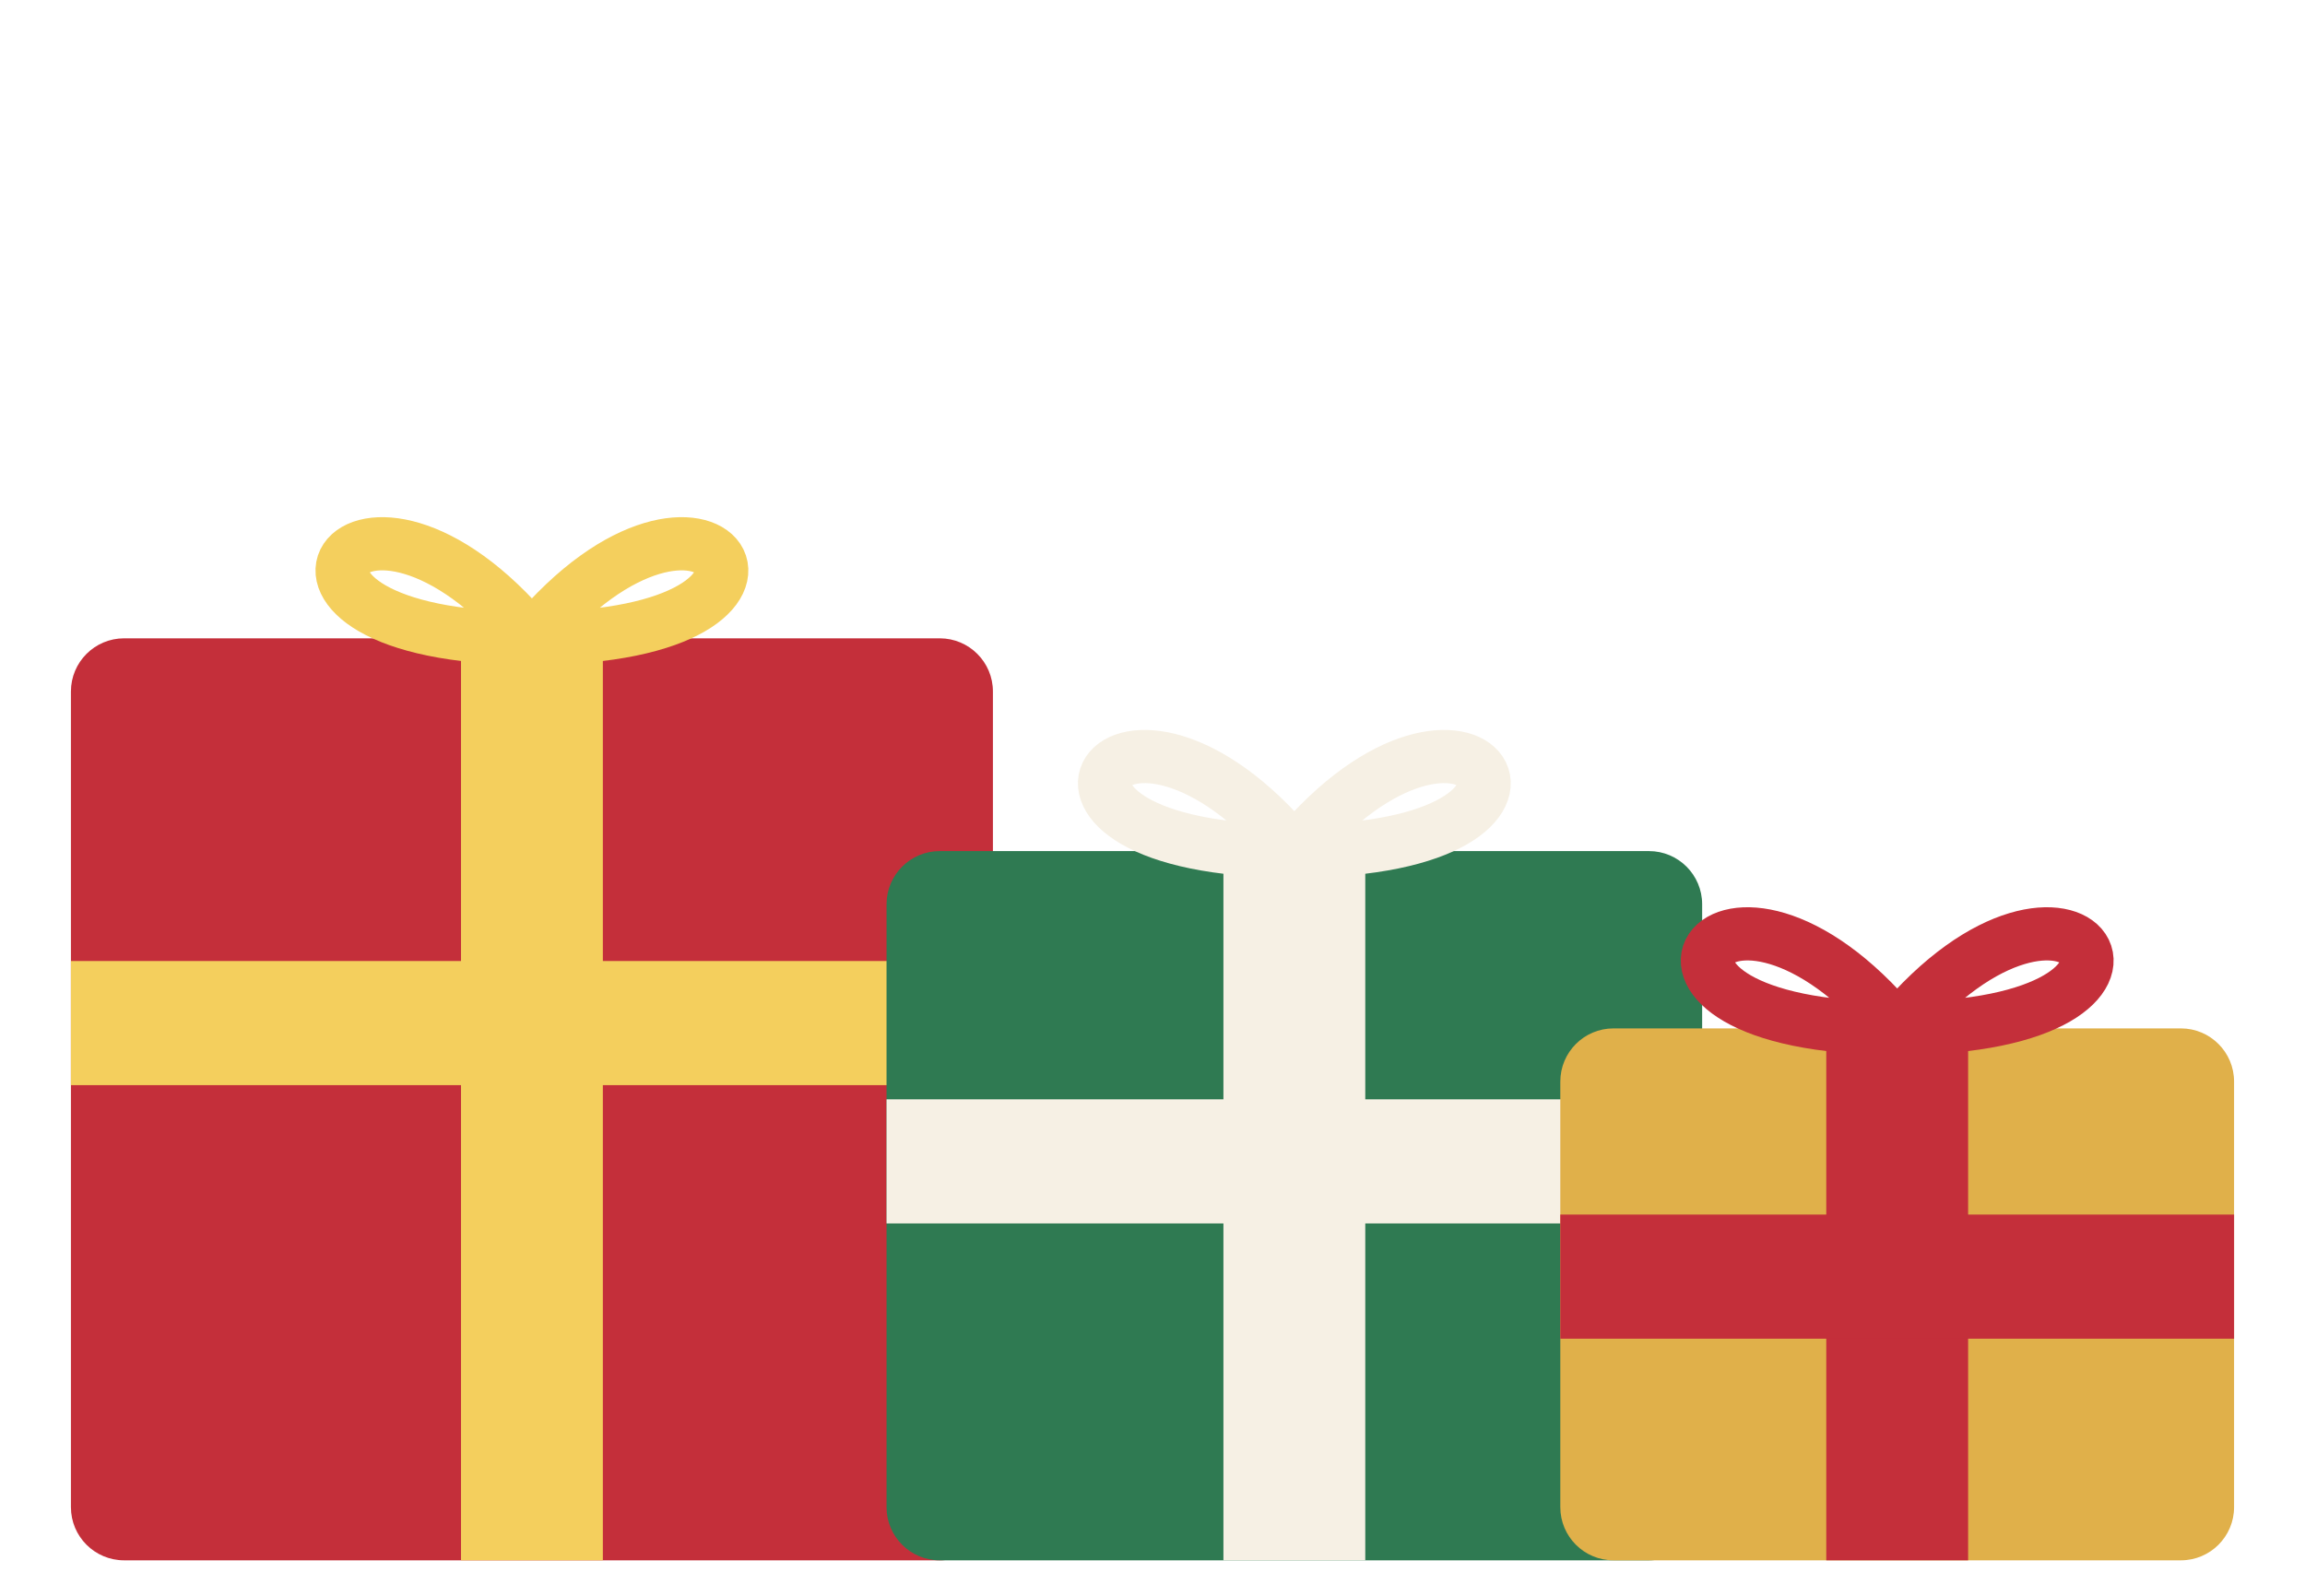
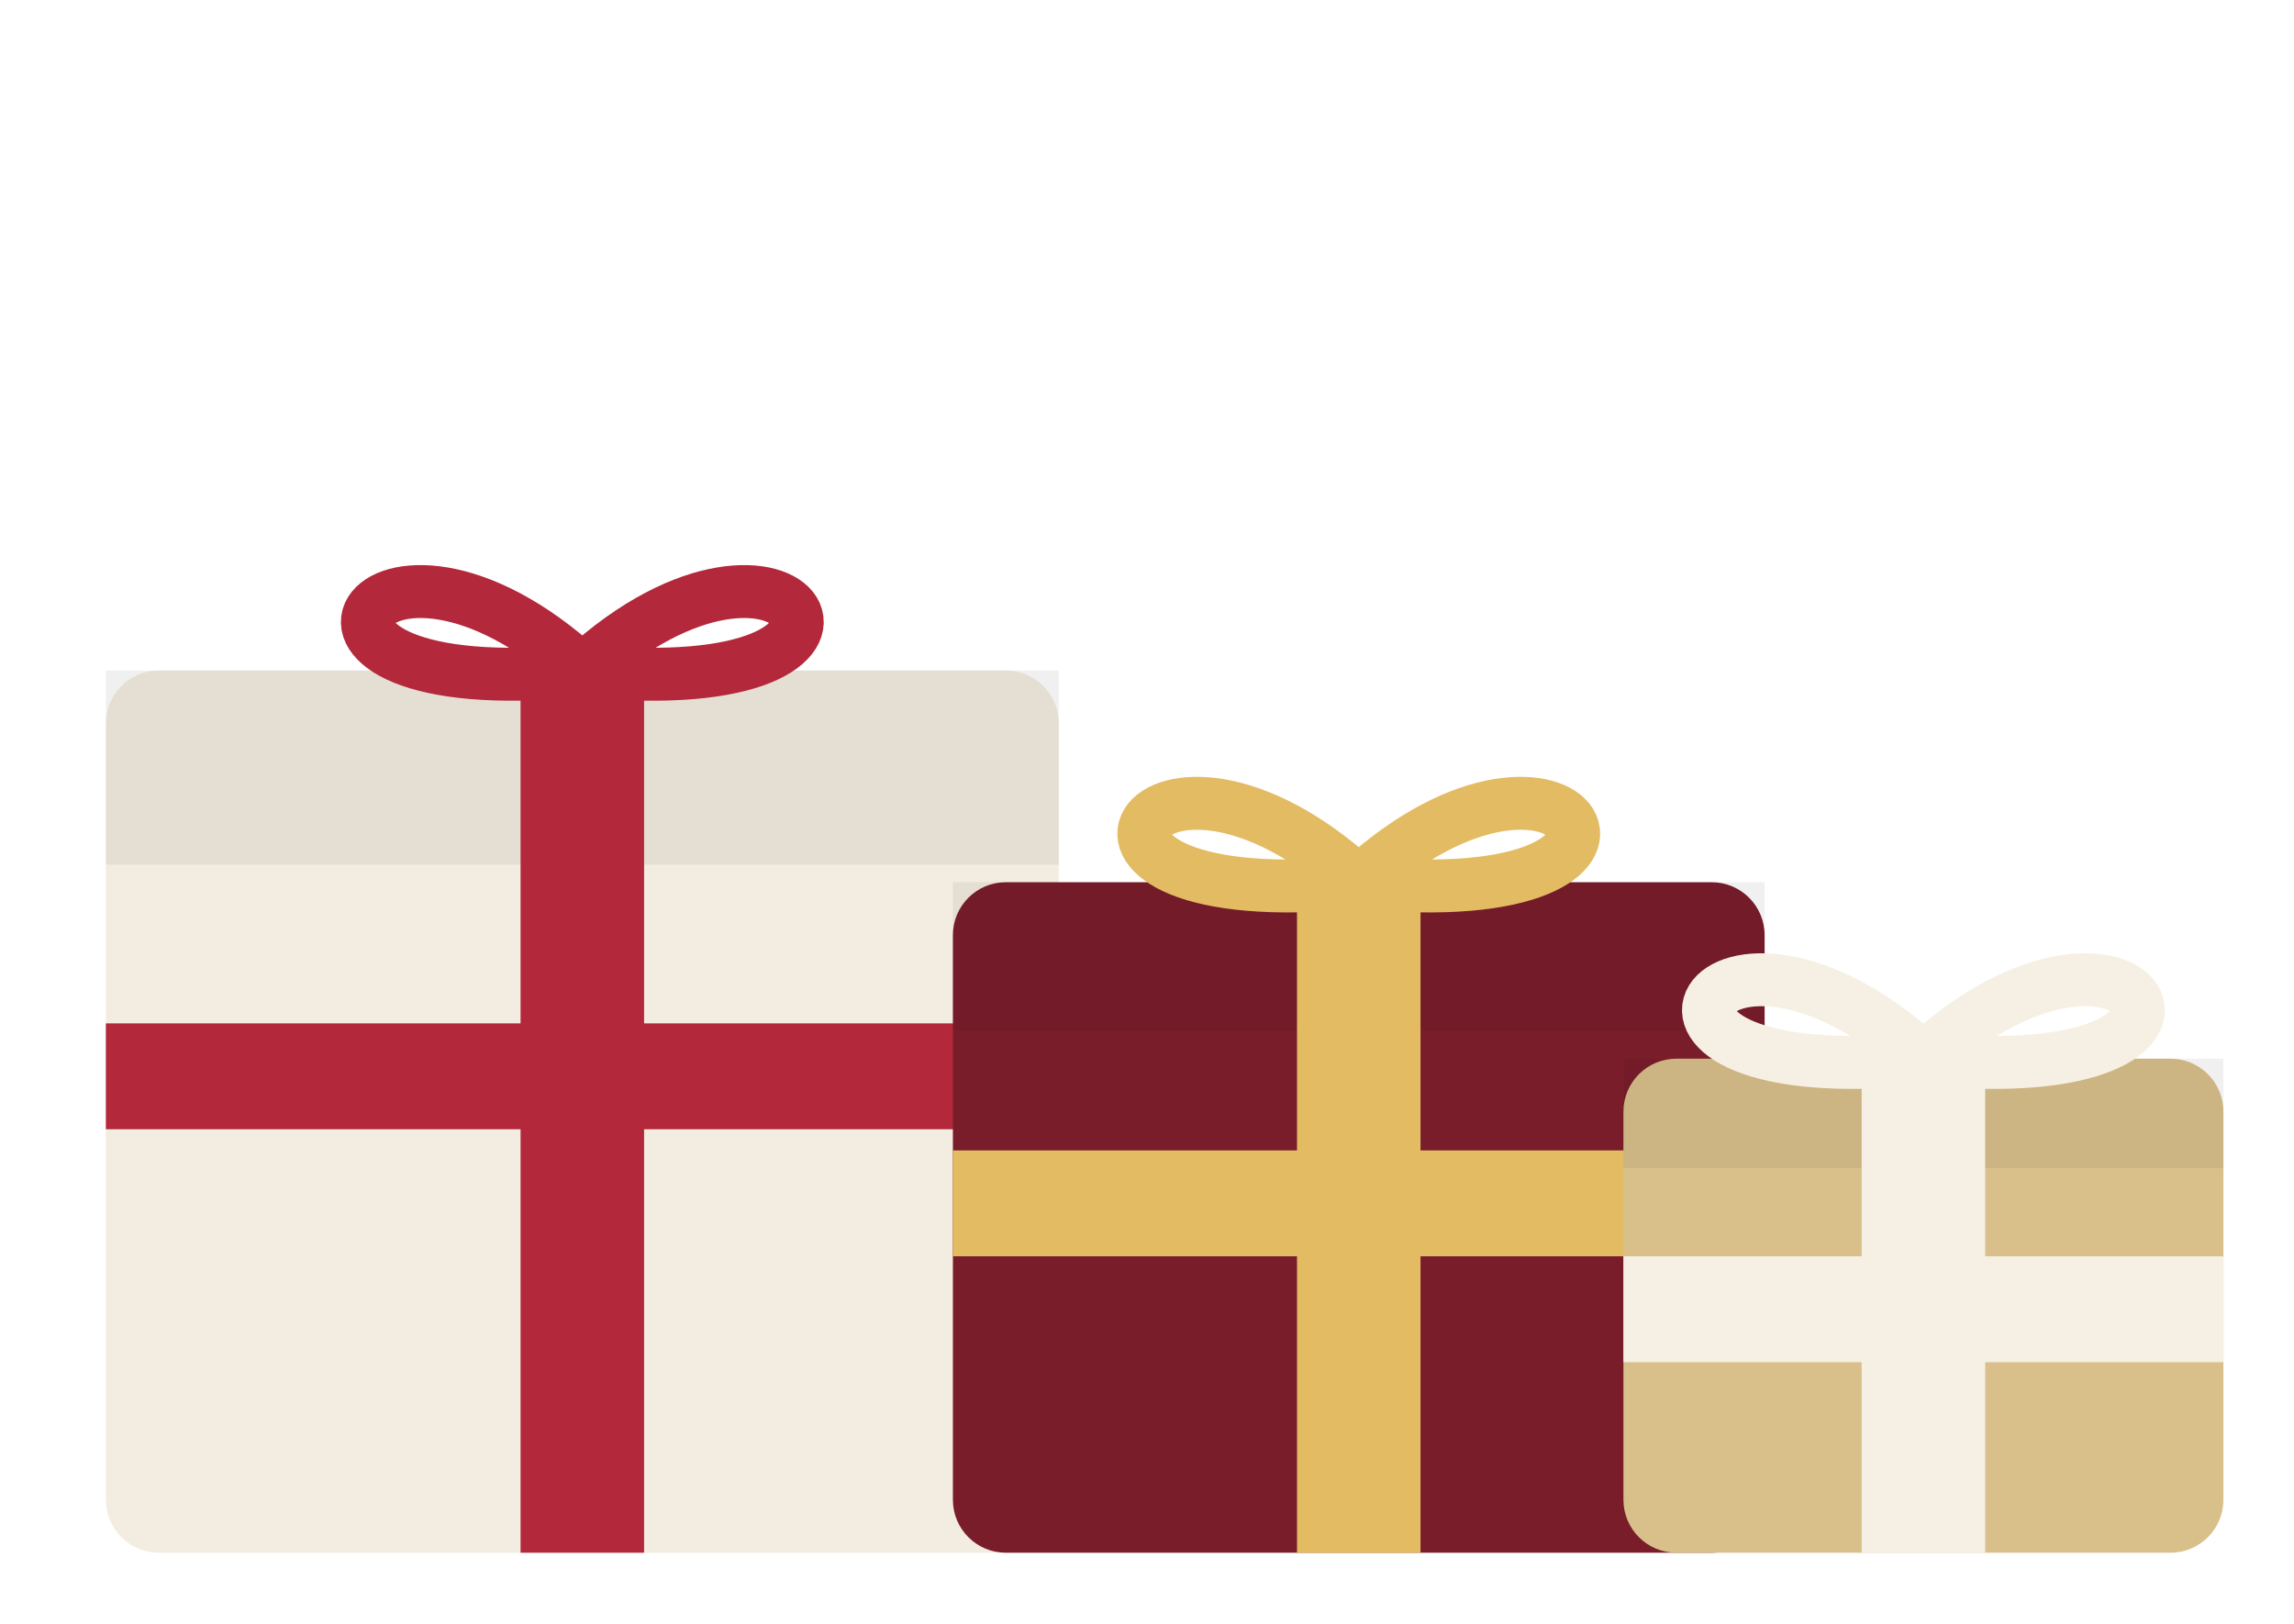
- <svg xmlns="http://www.w3.org/2000/svg" viewBox="0 0 130 90" width="130" height="90">
-   <rect x="4" y="36" width="52" height="52" rx="3" fill="#c42f3a" />
-   <rect x="26.0" y="36" width="8" height="52" fill="#f4cf5d" />
-   <rect x="4" y="54.2" width="52" height="7" fill="#f4cf5d" />
-   <path d="M30.0 36 c-10 -12 -18 0 0 0 c10 -12 18 0 0 0" fill="none" stroke="#f4cf5d" stroke-width="3" />
-   <rect x="50" y="48" width="46" height="40" rx="3" fill="#2f7a52" />
-   <rect x="69.0" y="48" width="8" height="40" fill="#f6f0e4" />
-   <rect x="50" y="62.0" width="46" height="7" fill="#f6f0e4" />
-   <path d="M73.0 48 c-10 -12 -18 0 0 0 c10 -12 18 0 0 0" fill="none" stroke="#f6f0e4" stroke-width="3" />
-   <rect x="88" y="58" width="38" height="30" rx="3" fill="#e0b04a" />
-   <rect x="103.0" y="58" width="8" height="30" fill="#c42f3a" />
-   <rect x="88" y="68.5" width="38" height="7" fill="#c42f3a" />
-   <path d="M107.0 58 c-10 -12 -18 0 0 0 c10 -12 18 0 0 0" fill="none" stroke="#c42f3a" stroke-width="3" />
+ <svg xmlns="http://www.w3.org/2000/svg" viewBox="0 0 130 92">
+   <rect x="6" y="38" width="54" height="50" rx="3" fill="#f3ece0" />
+   <rect x="6" y="38" width="54" height="11.0" fill="#000" opacity=".06" />
+   <rect x="29.5" y="38" width="7" height="50" fill="#b3283a" />
+   <rect x="6" y="58.0" width="54" height="6" fill="#b3283a" />
+   <path d="M33.0 38 c-12 -11 -20 2 0 0 c12 -11 20 2 0 0" fill="none" stroke="#b3283a" stroke-width="3" stroke-linecap="round" />
+   <rect x="54" y="50" width="46" height="38" rx="3" fill="#7a1d2b" />
+   <rect x="54" y="50" width="46" height="8.4" fill="#000" opacity=".06" />
+   <rect x="73.5" y="50" width="7" height="38" fill="#e2bb63" />
+   <rect x="54" y="65.2" width="46" height="6" fill="#e2bb63" />
+   <path d="M77.0 50 c-12 -11 -20 2 0 0 c12 -11 20 2 0 0" fill="none" stroke="#e2bb63" stroke-width="3" stroke-linecap="round" />
+   <rect x="92" y="60" width="34" height="28" rx="3" fill="#d9c08a" />
+   <rect x="92" y="60" width="34" height="6.2" fill="#000" opacity=".06" />
+   <rect x="105.5" y="60" width="7" height="28" fill="#f6f0e4" />
+   <rect x="92" y="71.2" width="34" height="6" fill="#f6f0e4" />
+   <path d="M109.0 60 c-12 -11 -20 2 0 0 c12 -11 20 2 0 0" fill="none" stroke="#f6f0e4" stroke-width="3" stroke-linecap="round" />
</svg>
